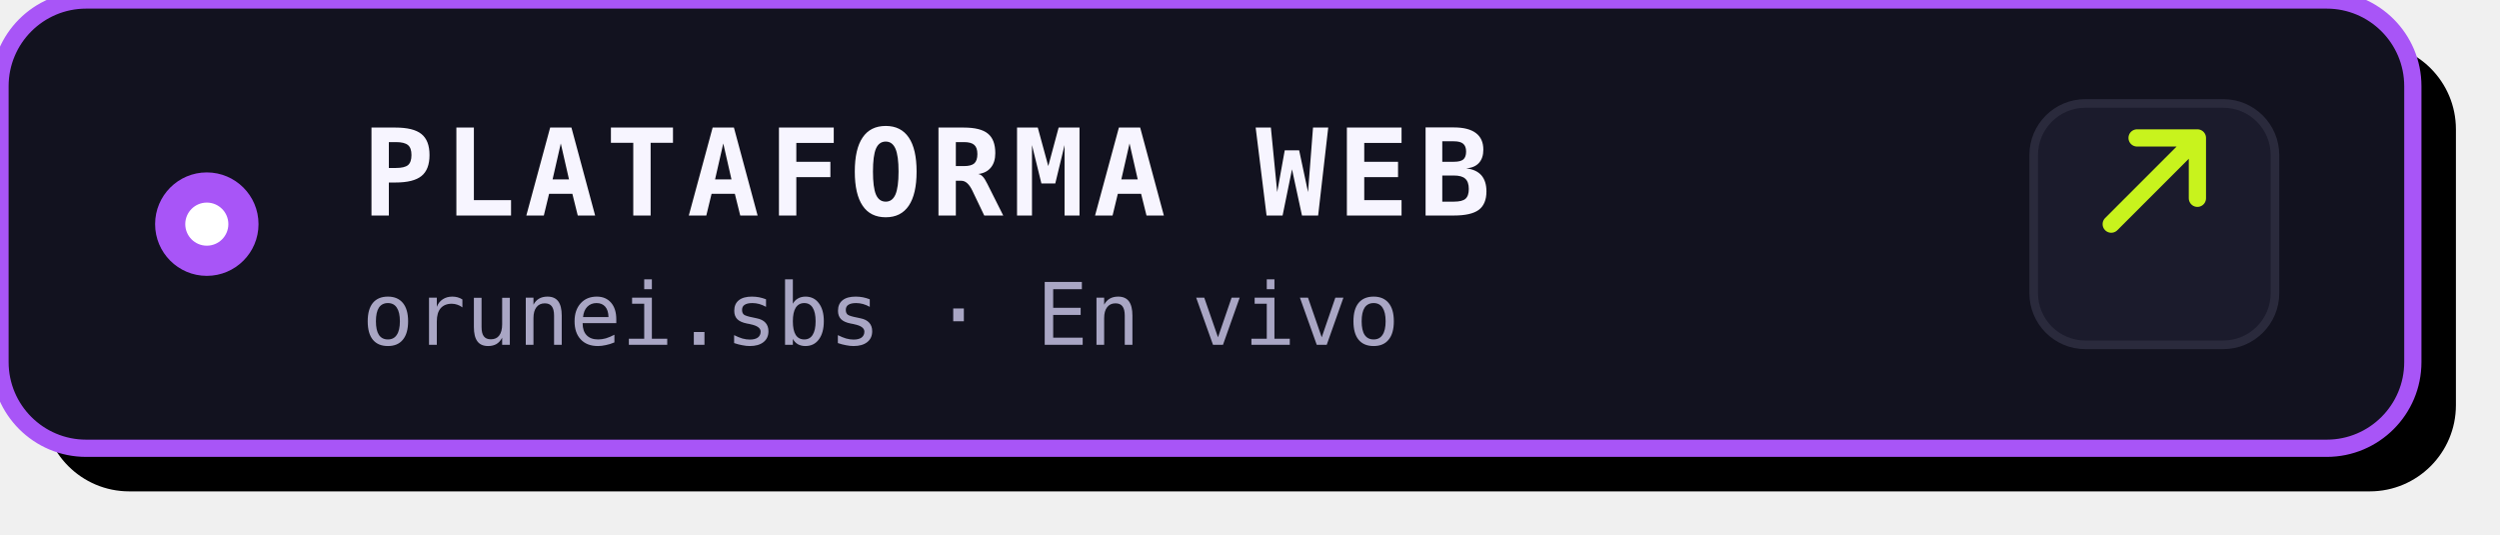
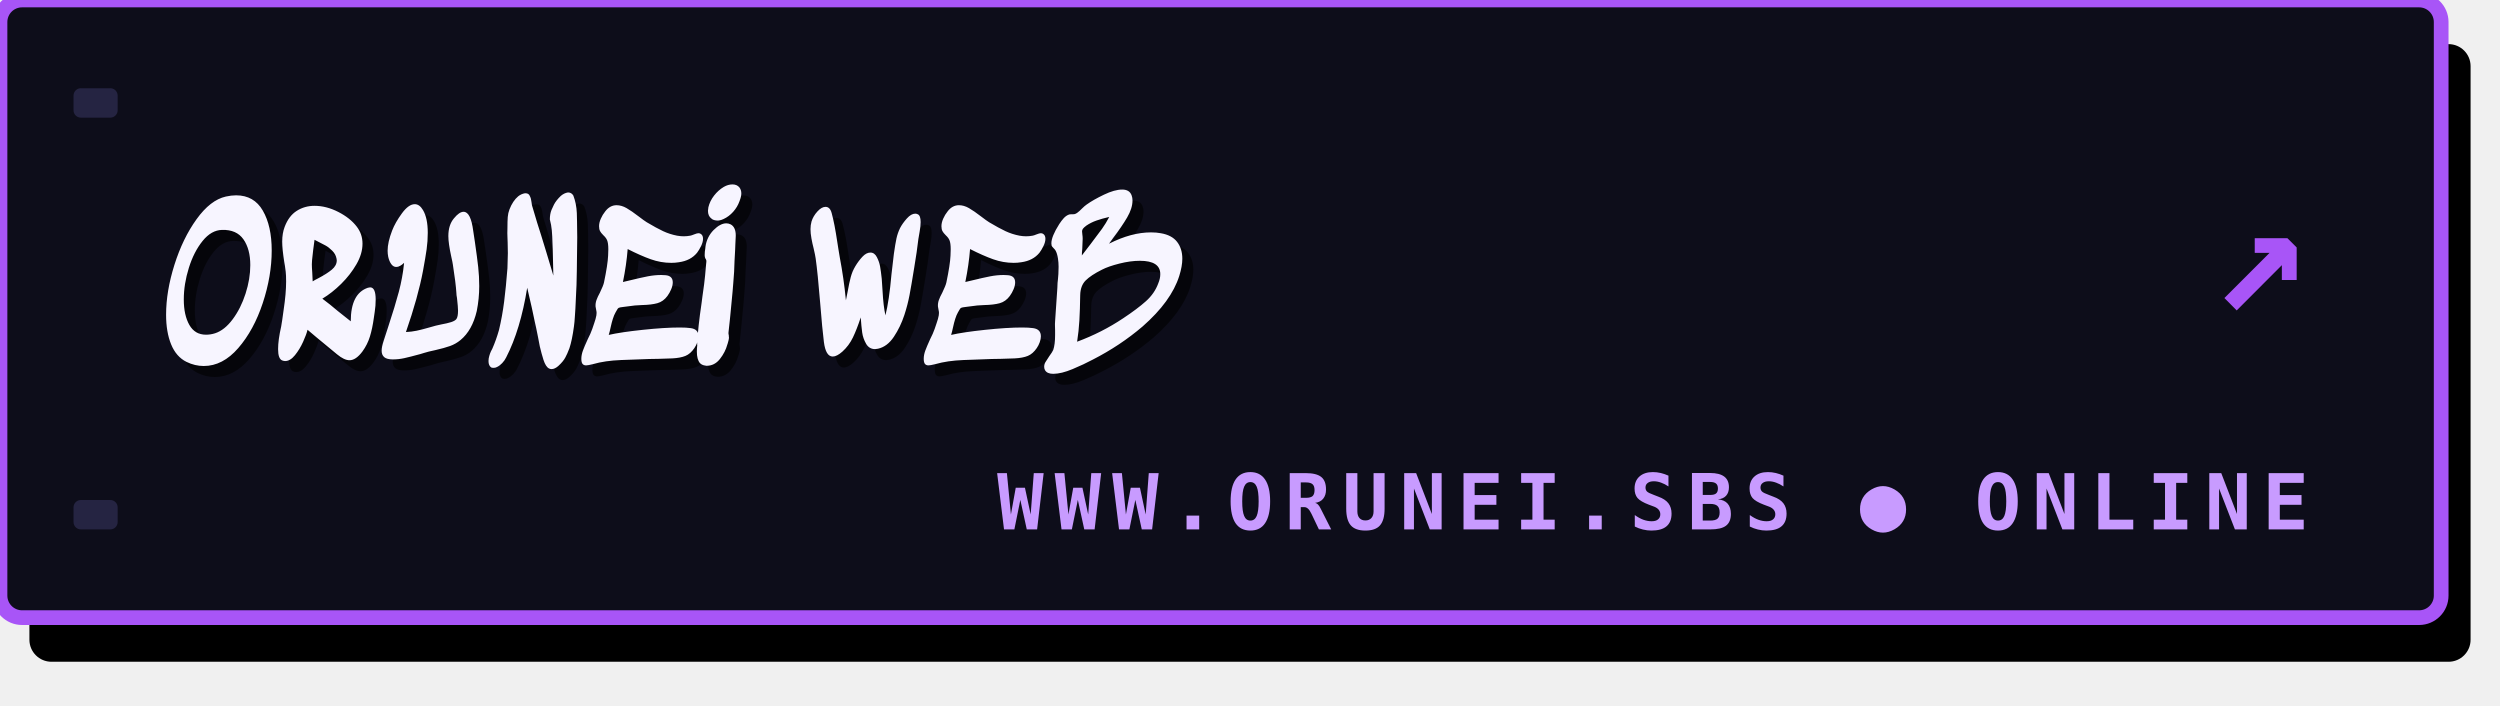
- <svg xmlns="http://www.w3.org/2000/svg" viewBox="0 0 290 62" width="290" height="62" fill="none">
-   <defs>
-     <linearGradient id="btn-web-grad" x1="0%" y1="0%" x2="100%" y2="100%">
-       <stop offset="0%" stop-color="#a855f7" />
-       <stop offset="100%" stop-color="#ff4fd8" />
-     </linearGradient>
-   </defs>
-   <style>
-     .btn-mono { font-family: ui-monospace, SFMono-Regular, Menlo, Monaco, Consolas, monospace; font-weight: 800; }
-     .btn-sub { font-family: ui-monospace, SFMono-Regular, Menlo, Monaco, Consolas, monospace; font-weight: 500; font-size: 10px; fill: #a9a6c4; }
-   </style>
-   <rect x="5" y="5" width="280" height="52" rx="10" fill="#000000" />
-   <rect x="0" y="0" width="280" height="52" rx="10" fill="#12121f" stroke="#a855f7" stroke-width="2" />
-   <circle cx="24" cy="26" r="6" fill="#a855f7" />
-   <circle cx="24" cy="26" r="2.5" fill="#ffffff" />
-   <text class="btn-mono" x="42" y="25" fill="#f7f5ff" font-size="14" letter-spacing="1">PLATAFORMA WEB</text>
-   <text class="btn-sub" x="42" y="40">orunei.sbs · En vivo</text>
-   <rect x="236" y="12" width="28" height="28" rx="6" fill="#1b1b2c" stroke="#2a2a3c" stroke-width="1" />
-   <path d="M245 26 L255 16 M248 16 L255 16 L255 23" stroke="#c8f31d" stroke-width="2" stroke-linecap="round" stroke-linejoin="round" />
+ <svg xmlns="http://www.w3.org/2000/svg" viewBox="0 0 340 96" width="340" height="96" role="img" aria-label="ORUNEI WEB">
+   <rect x="4" y="6" width="332" height="84" fill="#000" rx="3" />
+   <rect width="332" height="84" fill="#0d0d1a" stroke="#a855f7" stroke-width="2" rx="3" />
+   <rect x="10" y="12" width="6" height="4" rx="1" fill="#252442" />
+   <rect x="10" y="68" width="6" height="4" rx="1" fill="#252442" />
+   <path d="M32.108 26.564Q34.544 26.564 35.748 28.65Q36.952 30.736 36.952 34.068Q36.952 37.54 35.734 41.222Q34.516 44.904 32.402 47.34Q30.288 49.776 27.712 49.776Q26.508 49.776 25.36 49.216Q23.96 48.516 23.274 46.836Q22.588 45.156 22.588 42.804Q22.588 39.612 23.722 36.014Q24.856 32.416 26.732 29.812Q28.608 27.208 30.708 26.732Q31.464 26.564 32.108 26.564ZM24.996 40.732Q24.996 42.86 25.752 44.19Q26.508 45.52 28.02 45.52Q28.636 45.52 29.252 45.324Q30.54 44.904 31.646 43.42Q32.752 41.936 33.396 39.934Q34.04 37.932 34.04 36.056Q34.04 33.872 33.102 32.542Q32.164 31.212 30.204 31.268Q28.748 31.296 27.558 32.766Q26.368 34.236 25.682 36.434Q24.996 38.632 24.996 40.732Z M42.412 35.944Q42.412 36.364 42.468 37.092Q42.524 37.876 42.524 38.268Q42.72 38.128 43.28 37.848Q44.456 37.232 45.128 36.672Q45.8 36.112 45.8 35.412Q45.8 35.272 45.772 35.188Q45.66 34.572 45.184 34.096Q44.708 33.62 44.26 33.382Q43.812 33.144 42.776 32.612Q42.58 33.984 42.44 35.384Q42.412 35.58 42.412 35.944ZM45.828 35.888 45.912 35.748ZM45.912 35.692ZM45.94 35.384 45.968 35.552ZM50.336 39.08Q51.092 39.08 51.092 40.732Q51.092 41.6 50.966 42.384Q50.84 43.168 50.84 43.252Q50.644 44.68 50.308 45.772Q49.972 46.864 49.3 47.788Q48.404 48.992 47.536 48.992Q46.808 48.992 45.828 48.18L43.084 45.912L41.824 44.848Q41.684 45.464 41.222 46.486Q40.76 47.508 40.116 48.306Q39.472 49.104 38.772 49.104Q38.604 49.104 38.38 49.02Q37.82 48.796 37.82 47.48Q37.82 46.248 38.24 44.4L38.38 43.532Q38.408 43.252 38.576 42.132Q38.744 41.012 38.828 40.06Q38.912 39.108 38.912 38.296Q38.912 37.4 38.856 36.952Q38.744 36.028 38.66 35.636Q38.38 33.844 38.38 32.864Q38.38 31.716 38.716 30.848Q39.276 29.364 40.354 28.678Q41.432 27.992 42.776 27.992Q44.372 27.992 45.996 28.818Q47.62 29.644 48.516 30.82Q49.3 31.828 49.3 33.144Q49.3 34.516 48.474 35.944Q47.648 37.372 46.402 38.604Q45.156 39.836 43.84 40.62Q44.932 41.432 45.94 42.3Q47.116 43.252 47.704 43.7Q47.704 39.92 50.028 39.136Q50.252 39.08 50.336 39.08Z M54.9 45.996 54.816 46.192ZM64.588 32.92Q64.896 35.048 65.036 36.322Q65.176 37.596 65.176 38.912Q65.176 40.62 64.84 42.3Q64.224 44.932 62.628 46.248Q61.984 46.78 61.2 47.06Q60.416 47.34 59.184 47.62Q58.652 47.732 58.316 47.816Q57.952 47.9 57.672 47.998Q57.392 48.096 57.168 48.152Q55.74 48.544 54.97 48.712Q54.2 48.88 53.444 48.88Q52.604 48.88 52.254 48.572Q51.904 48.264 51.904 47.704Q51.904 47.172 52.184 46.332Q52.324 45.884 52.828 44.344Q53.724 41.628 54.242 39.682Q54.76 37.736 54.956 35.748Q54.368 36.308 53.892 36.308Q53.5 36.308 53.22 35.93Q52.94 35.552 52.8 34.936Q52.716 34.516 52.716 34.096Q52.716 32.948 53.332 31.352Q53.752 30.26 54.662 29.014Q55.572 27.768 56.412 27.768Q57.056 27.768 57.532 28.58Q58.176 29.672 58.176 31.66Q58.176 32.808 58.022 33.9Q57.868 34.992 57.532 36.812Q56.86 40.396 55.208 45.156Q55.936 45.128 56.678 44.974Q57.42 44.82 58.568 44.484L59.268 44.288Q59.464 44.232 60.024 44.12Q60.808 43.98 61.34 43.812Q61.872 43.644 62.068 43.392Q62.292 43.084 62.292 42.244Q62.292 41.796 62.152 40.536Q62.068 40.116 62.068 39.836Q61.984 38.492 61.592 36.0Q61.564 35.748 61.368 34.88Q60.976 33.088 60.976 32.108Q60.976 30.596 61.732 29.7Q62.46 28.804 63.048 28.804Q64.028 28.804 64.364 31.436Q64.42 31.912 64.588 32.92Z M71.392 26.284H71.476Q71.924 26.284 72.064 26.676Q72.232 26.984 72.288 27.516Q72.344 27.796 72.344 27.908Q72.736 29.28 73.058 30.302Q73.38 31.324 73.604 32.024Q73.828 32.78 74.304 34.306Q74.78 35.832 75.116 37.008Q75.228 37.372 75.256 37.484Q75.256 36.7 75.2 35.132L75.172 33.956L75.144 33.228Q75.116 32.08 75.046 31.324Q74.976 30.568 74.78 29.84Q74.78 29.112 75.004 28.552L75.34 27.824Q75.648 27.236 76.264 26.648Q76.712 26.256 77.244 26.172Q77.72 26.172 77.972 26.592Q78.392 27.684 78.448 28.972Q78.448 29.756 78.476 30.12Q78.476 31.576 78.504 32.276Q78.504 33.816 78.448 36.84Q78.448 38.38 78.28 41.404L78.252 41.992Q78.224 42.3 78.182 43.056Q78.14 43.812 78.056 44.4Q77.804 46.276 77.44 47.368Q77.132 48.18 76.88 48.628Q76.6 49.16 75.928 49.776Q75.452 50.196 75.004 50.196Q74.836 50.196 74.668 50.112Q74.22 49.888 73.912 48.936Q73.66 48.152 73.408 47.088Q73.24 46.304 73.184 45.912Q72.876 44.344 72.736 43.784Q72.428 42.216 71.7 39.136Q70.776 44.848 68.844 48.6Q68.648 49.02 68.298 49.384Q67.948 49.748 67.584 49.916Q67.388 50.028 67.136 50.028Q66.912 50.028 66.8 49.972Q66.436 49.72 66.436 49.104Q66.436 48.852 66.464 48.74Q66.604 48.04 66.912 47.508L66.968 47.396Q67.472 46.248 67.864 44.876Q68.312 43.0 68.564 41.012Q68.816 39.024 69.012 36.476Q69.068 35.076 69.068 34.432L69.04 32.976Q69.04 32.472 69.012 32.192Q69.012 31.996 68.998 31.702Q68.984 31.408 69.012 31.016Q69.012 30.064 69.054 29.518Q69.096 28.972 69.292 28.468Q69.74 27.32 70.468 26.704Q70.888 26.368 71.392 26.284Z M94.996 45.744Q94.996 46.108 94.842 46.542Q94.688 46.976 94.436 47.34Q93.904 48.124 93.218 48.404Q92.532 48.684 91.44 48.74Q89.228 48.824 88.276 48.824Q85.532 48.908 84.468 48.964Q82.284 49.048 80.632 49.524Q79.96 49.692 79.708 49.692Q79.4 49.692 79.232 49.496Q79.064 49.3 79.064 48.796Q79.064 48.264 79.274 47.69Q79.484 47.116 79.932 46.136Q80.324 45.38 80.548 44.736Q80.604 44.54 80.814 43.952Q81.024 43.364 81.108 42.888Q81.136 42.748 81.136 42.552Q81.136 42.384 81.08 42.146Q81.024 41.908 80.996 41.684Q80.968 41.236 81.122 40.802Q81.276 40.368 81.584 39.808Q82.06 38.828 82.144 38.408Q82.648 36.0 82.704 34.768L82.732 33.9Q82.732 33.06 82.564 32.668Q82.424 32.332 82.06 31.996Q81.724 31.66 81.612 31.436Q81.472 31.184 81.472 30.764Q81.472 30.288 81.71 29.742Q81.948 29.196 82.312 28.748Q82.956 27.908 83.852 27.908Q84.524 27.908 85.21 28.3Q85.896 28.692 86.876 29.448Q87.604 30.008 87.968 30.232Q89.284 31.016 90.18 31.436Q91.076 31.856 92.084 32.052Q92.56 32.136 92.98 32.136Q93.428 32.136 93.876 32.052Q94.044 32.024 94.422 31.87Q94.8 31.716 94.996 31.716Q95.192 31.716 95.332 31.828Q95.612 32.024 95.612 32.472Q95.612 32.92 95.346 33.466Q95.08 34.012 94.8 34.376Q93.932 35.44 92.336 35.664Q91.832 35.748 91.3 35.748Q89.872 35.748 88.5 35.258Q87.128 34.768 85.364 33.872Q85.196 36.028 84.72 38.352L85.672 38.128Q87.156 37.764 88.094 37.582Q89.032 37.4 89.928 37.4Q90.32 37.4 90.516 37.428Q91.496 37.512 91.496 38.408Q91.496 38.828 91.286 39.332Q91.076 39.836 90.768 40.256Q90.208 41.012 89.396 41.236Q88.584 41.46 87.296 41.488L86.344 41.544Q85.336 41.656 84.804 41.74Q84.272 41.796 84.146 41.866Q84.02 41.936 83.922 42.132Q83.824 42.328 83.712 42.496Q83.516 42.832 83.348 43.364Q83.18 43.896 83.068 44.428Q82.9 45.212 82.788 45.548Q84.356 45.184 87.366 44.862Q90.376 44.54 92.448 44.54Q93.344 44.54 93.932 44.624Q94.996 44.764 94.996 45.744Z M96.284 28.664Q96.284 28.524 96.34 28.188Q96.536 27.348 97.11 26.606Q97.684 25.864 98.44 25.416Q99.028 25.08 99.616 25.08Q100.232 25.08 100.568 25.5Q100.82 25.836 100.82 26.312Q100.82 26.732 100.568 27.376Q100.288 28.16 99.714 28.804Q99.14 29.448 98.412 29.784Q97.824 30.064 97.376 29.98Q96.956 29.924 96.76 29.728Q96.284 29.392 96.284 28.664ZM99.14 45.884Q99.14 46.08 99.07 46.332Q99 46.584 98.972 46.696L98.916 46.864Q98.636 47.9 97.908 48.824Q97.18 49.748 96.088 49.748Q95.976 49.748 95.92 49.72Q95.472 49.664 95.192 49.384Q94.772 48.88 94.772 47.816Q94.772 47.424 94.828 46.92Q94.8 46.836 94.814 46.738Q94.828 46.64 94.828 46.612Q94.912 44.624 95.416 41.208L95.528 40.34Q95.808 38.436 95.892 37.484L96.004 36.224Q96.004 36.028 96.032 35.916Q96.088 35.524 96.06 35.412Q96.032 35.384 96.032 35.342Q96.032 35.3 96.004 35.272Q95.836 35.048 95.836 34.684Q95.836 34.236 95.92 33.788Q95.948 33.704 95.948 33.508Q96.144 32.22 97.04 31.296Q97.964 30.372 98.776 30.372Q99.084 30.372 99.364 30.512Q100.064 30.876 100.064 32.052Q100.008 32.836 100.008 33.228L99.98 33.956L99.896 35.496Q99.868 36.952 99.728 38.464Q99.7 39.024 99.392 42.16L99.308 43.028L99.252 43.588L99.084 45.128Q99.056 45.24 99.07 45.31Q99.084 45.38 99.084 45.464Q99.14 45.604 99.112 45.688Z M125.208 30.204Q125.208 30.764 125.068 31.52Q124.928 32.276 124.9 32.5Q124.704 34.208 124.34 36.364Q123.948 38.8 123.696 40.13Q123.444 41.46 122.996 42.832Q122.464 44.456 121.568 45.8Q120.672 47.144 119.412 47.424Q119.132 47.48 119.02 47.48Q118.208 47.48 117.788 46.752Q117.368 46.024 117.256 45.212Q117.144 44.4 117.06 43.168Q116.528 44.792 115.996 45.898Q115.464 47.004 114.568 47.816Q113.812 48.488 113.252 48.488Q112.3 48.488 112.048 46.5Q111.824 44.736 111.544 41.208Q111.208 37.092 110.928 35.132Q110.872 34.712 110.648 33.76Q110.48 33.116 110.354 32.416Q110.228 31.716 110.228 31.156Q110.228 30.624 110.368 30.12Q110.592 29.392 111.166 28.762Q111.74 28.132 112.272 28.132Q112.888 28.132 113.112 29.0Q113.504 30.428 113.868 32.892Q113.924 33.228 114.022 33.872Q114.12 34.516 114.204 34.964Q114.764 37.904 115.044 40.844L115.268 39.724Q115.492 38.464 115.702 37.68Q115.912 36.896 116.332 36.196Q116.752 35.496 117.284 34.922Q117.816 34.348 118.376 34.348Q118.936 34.348 119.258 34.978Q119.58 35.608 119.692 36.238Q119.804 36.868 119.916 37.904Q119.972 38.464 120.028 39.584Q120.14 41.656 120.42 42.888Q120.924 40.872 121.232 37.4Q121.54 34.712 121.568 34.516Q121.764 33.144 121.918 32.43Q122.072 31.716 122.408 31.016Q122.744 30.372 123.332 29.714Q123.92 29.056 124.48 29.056Q124.648 29.056 124.816 29.14Q125.208 29.308 125.208 30.204Z M141.56 45.744Q141.56 46.108 141.406 46.542Q141.252 46.976 141 47.34Q140.468 48.124 139.782 48.404Q139.096 48.684 138.004 48.74Q135.792 48.824 134.84 48.824Q132.096 48.908 131.032 48.964Q128.848 49.048 127.196 49.524Q126.524 49.692 126.272 49.692Q125.964 49.692 125.796 49.496Q125.628 49.3 125.628 48.796Q125.628 48.264 125.838 47.69Q126.048 47.116 126.496 46.136Q126.888 45.38 127.112 44.736Q127.168 44.54 127.378 43.952Q127.588 43.364 127.672 42.888Q127.7 42.748 127.7 42.552Q127.7 42.384 127.644 42.146Q127.588 41.908 127.56 41.684Q127.532 41.236 127.686 40.802Q127.84 40.368 128.148 39.808Q128.624 38.828 128.708 38.408Q129.212 36.0 129.268 34.768L129.296 33.9Q129.296 33.06 129.128 32.668Q128.988 32.332 128.624 31.996Q128.288 31.66 128.176 31.436Q128.036 31.184 128.036 30.764Q128.036 30.288 128.274 29.742Q128.512 29.196 128.876 28.748Q129.52 27.908 130.416 27.908Q131.088 27.908 131.774 28.3Q132.46 28.692 133.44 29.448Q134.168 30.008 134.532 30.232Q135.848 31.016 136.744 31.436Q137.64 31.856 138.648 32.052Q139.124 32.136 139.544 32.136Q139.992 32.136 140.44 32.052Q140.608 32.024 140.986 31.87Q141.364 31.716 141.56 31.716Q141.756 31.716 141.896 31.828Q142.176 32.024 142.176 32.472Q142.176 32.92 141.91 33.466Q141.644 34.012 141.364 34.376Q140.496 35.44 138.9 35.664Q138.396 35.748 137.864 35.748Q136.436 35.748 135.064 35.258Q133.692 34.768 131.928 33.872Q131.76 36.028 131.284 38.352L132.236 38.128Q133.72 37.764 134.658 37.582Q135.596 37.4 136.492 37.4Q136.884 37.4 137.08 37.428Q138.06 37.512 138.06 38.408Q138.06 38.828 137.85 39.332Q137.64 39.836 137.332 40.256Q136.772 41.012 135.96 41.236Q135.148 41.46 133.86 41.488L132.908 41.544Q131.9 41.656 131.368 41.74Q130.836 41.796 130.71 41.866Q130.584 41.936 130.486 42.132Q130.388 42.328 130.276 42.496Q130.08 42.832 129.912 43.364Q129.744 43.896 129.632 44.428Q129.464 45.212 129.352 45.548Q130.92 45.184 133.93 44.862Q136.94 44.54 139.012 44.54Q139.908 44.54 140.496 44.624Q141.56 44.764 141.56 45.744Z M157.8 37.288Q157.8 35.468 155.028 35.468Q153.74 35.468 152.242 35.846Q150.744 36.224 149.876 36.672Q148.364 37.428 147.65 38.142Q146.936 38.856 146.908 40.144Q146.88 42.104 146.796 43.574Q146.712 45.044 146.488 46.472Q149.876 45.212 152.76 43.28Q154.664 42.02 155.84 40.97Q157.016 39.92 157.52 38.548Q157.8 37.876 157.8 37.288ZM147.188 33.844Q147.132 34.404 147.132 34.74L148.336 33.172Q149.344 31.856 149.876 31.114Q150.408 30.372 150.856 29.504Q149.876 29.728 149.12 29.994Q148.364 30.26 147.748 30.68Q147.412 30.932 147.286 31.1Q147.16 31.268 147.16 31.464Q147.16 31.632 147.202 31.912Q147.244 32.192 147.244 32.472Q147.244 32.892 147.188 33.844ZM160.796 35.188Q160.796 36.196 160.376 37.54Q159.284 40.984 155.392 44.4Q152.34 47.004 148.616 48.908Q147.412 49.552 145.872 50.196Q144.332 50.84 143.24 50.84Q142.4 50.84 142.12 50.336Q142.008 50.14 142.008 49.888Q142.008 49.552 142.176 49.258Q142.344 48.964 142.708 48.432Q143.128 47.872 143.24 47.592Q143.492 46.864 143.492 45.576V44.904Q143.492 44.68 143.478 44.372Q143.464 44.064 143.492 43.7Q143.716 40.676 143.8 39.164Q143.8 38.772 143.828 38.478Q143.856 38.184 143.884 37.96Q143.912 37.68 143.94 37.26Q143.968 36.84 143.968 36.28Q143.968 35.692 143.884 35.16Q143.772 34.432 143.548 34.068Q143.52 33.984 143.282 33.746Q143.044 33.508 143.016 33.396Q142.988 33.284 142.988 33.088Q142.988 32.164 144.052 30.484Q144.36 30.008 144.668 29.672Q144.976 29.336 145.34 29.196Q145.452 29.14 145.704 29.14Q145.788 29.14 145.942 29.14Q146.096 29.14 146.18 29.112Q146.488 29.0 146.81 28.692Q147.132 28.384 147.188 28.328Q147.496 28.02 147.776 27.824Q148.672 27.18 150.128 26.48Q151.584 25.78 152.62 25.78Q153.628 25.78 153.908 26.592Q154.02 26.9 154.02 27.264Q154.02 28.328 153.292 29.574Q152.564 30.82 151.388 32.36Q151.22 32.612 150.828 33.144Q153.852 31.604 156.54 31.604Q157.268 31.604 157.856 31.716Q159.368 31.968 160.082 32.892Q160.796 33.816 160.796 35.188Z" fill="#000" transform="translate(1.5 1.5)" opacity="0.6" />
+   <path d="M32.108 26.564Q34.544 26.564 35.748 28.65Q36.952 30.736 36.952 34.068Q36.952 37.54 35.734 41.222Q34.516 44.904 32.402 47.34Q30.288 49.776 27.712 49.776Q26.508 49.776 25.36 49.216Q23.96 48.516 23.274 46.836Q22.588 45.156 22.588 42.804Q22.588 39.612 23.722 36.014Q24.856 32.416 26.732 29.812Q28.608 27.208 30.708 26.732Q31.464 26.564 32.108 26.564ZM24.996 40.732Q24.996 42.86 25.752 44.19Q26.508 45.52 28.02 45.52Q28.636 45.52 29.252 45.324Q30.54 44.904 31.646 43.42Q32.752 41.936 33.396 39.934Q34.04 37.932 34.04 36.056Q34.04 33.872 33.102 32.542Q32.164 31.212 30.204 31.268Q28.748 31.296 27.558 32.766Q26.368 34.236 25.682 36.434Q24.996 38.632 24.996 40.732Z M42.412 35.944Q42.412 36.364 42.468 37.092Q42.524 37.876 42.524 38.268Q42.72 38.128 43.28 37.848Q44.456 37.232 45.128 36.672Q45.8 36.112 45.8 35.412Q45.8 35.272 45.772 35.188Q45.66 34.572 45.184 34.096Q44.708 33.62 44.26 33.382Q43.812 33.144 42.776 32.612Q42.58 33.984 42.44 35.384Q42.412 35.58 42.412 35.944ZM45.828 35.888 45.912 35.748ZM45.912 35.692ZM45.94 35.384 45.968 35.552ZM50.336 39.08Q51.092 39.08 51.092 40.732Q51.092 41.6 50.966 42.384Q50.84 43.168 50.84 43.252Q50.644 44.68 50.308 45.772Q49.972 46.864 49.3 47.788Q48.404 48.992 47.536 48.992Q46.808 48.992 45.828 48.18L43.084 45.912L41.824 44.848Q41.684 45.464 41.222 46.486Q40.76 47.508 40.116 48.306Q39.472 49.104 38.772 49.104Q38.604 49.104 38.38 49.02Q37.82 48.796 37.82 47.48Q37.82 46.248 38.24 44.4L38.38 43.532Q38.408 43.252 38.576 42.132Q38.744 41.012 38.828 40.06Q38.912 39.108 38.912 38.296Q38.912 37.4 38.856 36.952Q38.744 36.028 38.66 35.636Q38.38 33.844 38.38 32.864Q38.38 31.716 38.716 30.848Q39.276 29.364 40.354 28.678Q41.432 27.992 42.776 27.992Q44.372 27.992 45.996 28.818Q47.62 29.644 48.516 30.82Q49.3 31.828 49.3 33.144Q49.3 34.516 48.474 35.944Q47.648 37.372 46.402 38.604Q45.156 39.836 43.84 40.62Q44.932 41.432 45.94 42.3Q47.116 43.252 47.704 43.7Q47.704 39.92 50.028 39.136Q50.252 39.08 50.336 39.08Z M54.9 45.996 54.816 46.192ZM64.588 32.92Q64.896 35.048 65.036 36.322Q65.176 37.596 65.176 38.912Q65.176 40.62 64.84 42.3Q64.224 44.932 62.628 46.248Q61.984 46.78 61.2 47.06Q60.416 47.34 59.184 47.62Q58.652 47.732 58.316 47.816Q57.952 47.9 57.672 47.998Q57.392 48.096 57.168 48.152Q55.74 48.544 54.97 48.712Q54.2 48.88 53.444 48.88Q52.604 48.88 52.254 48.572Q51.904 48.264 51.904 47.704Q51.904 47.172 52.184 46.332Q52.324 45.884 52.828 44.344Q53.724 41.628 54.242 39.682Q54.76 37.736 54.956 35.748Q54.368 36.308 53.892 36.308Q53.5 36.308 53.22 35.93Q52.94 35.552 52.8 34.936Q52.716 34.516 52.716 34.096Q52.716 32.948 53.332 31.352Q53.752 30.26 54.662 29.014Q55.572 27.768 56.412 27.768Q57.056 27.768 57.532 28.58Q58.176 29.672 58.176 31.66Q58.176 32.808 58.022 33.9Q57.868 34.992 57.532 36.812Q56.86 40.396 55.208 45.156Q55.936 45.128 56.678 44.974Q57.42 44.82 58.568 44.484L59.268 44.288Q59.464 44.232 60.024 44.12Q60.808 43.98 61.34 43.812Q61.872 43.644 62.068 43.392Q62.292 43.084 62.292 42.244Q62.292 41.796 62.152 40.536Q62.068 40.116 62.068 39.836Q61.984 38.492 61.592 36.0Q61.564 35.748 61.368 34.88Q60.976 33.088 60.976 32.108Q60.976 30.596 61.732 29.7Q62.46 28.804 63.048 28.804Q64.028 28.804 64.364 31.436Q64.42 31.912 64.588 32.92Z M71.392 26.284H71.476Q71.924 26.284 72.064 26.676Q72.232 26.984 72.288 27.516Q72.344 27.796 72.344 27.908Q72.736 29.28 73.058 30.302Q73.38 31.324 73.604 32.024Q73.828 32.78 74.304 34.306Q74.78 35.832 75.116 37.008Q75.228 37.372 75.256 37.484Q75.256 36.7 75.2 35.132L75.172 33.956L75.144 33.228Q75.116 32.08 75.046 31.324Q74.976 30.568 74.78 29.84Q74.78 29.112 75.004 28.552L75.34 27.824Q75.648 27.236 76.264 26.648Q76.712 26.256 77.244 26.172Q77.72 26.172 77.972 26.592Q78.392 27.684 78.448 28.972Q78.448 29.756 78.476 30.12Q78.476 31.576 78.504 32.276Q78.504 33.816 78.448 36.84Q78.448 38.38 78.28 41.404L78.252 41.992Q78.224 42.3 78.182 43.056Q78.14 43.812 78.056 44.4Q77.804 46.276 77.44 47.368Q77.132 48.18 76.88 48.628Q76.6 49.16 75.928 49.776Q75.452 50.196 75.004 50.196Q74.836 50.196 74.668 50.112Q74.22 49.888 73.912 48.936Q73.66 48.152 73.408 47.088Q73.24 46.304 73.184 45.912Q72.876 44.344 72.736 43.784Q72.428 42.216 71.7 39.136Q70.776 44.848 68.844 48.6Q68.648 49.02 68.298 49.384Q67.948 49.748 67.584 49.916Q67.388 50.028 67.136 50.028Q66.912 50.028 66.8 49.972Q66.436 49.72 66.436 49.104Q66.436 48.852 66.464 48.74Q66.604 48.04 66.912 47.508L66.968 47.396Q67.472 46.248 67.864 44.876Q68.312 43.0 68.564 41.012Q68.816 39.024 69.012 36.476Q69.068 35.076 69.068 34.432L69.04 32.976Q69.04 32.472 69.012 32.192Q69.012 31.996 68.998 31.702Q68.984 31.408 69.012 31.016Q69.012 30.064 69.054 29.518Q69.096 28.972 69.292 28.468Q69.74 27.32 70.468 26.704Q70.888 26.368 71.392 26.284Z M94.996 45.744Q94.996 46.108 94.842 46.542Q94.688 46.976 94.436 47.34Q93.904 48.124 93.218 48.404Q92.532 48.684 91.44 48.74Q89.228 48.824 88.276 48.824Q85.532 48.908 84.468 48.964Q82.284 49.048 80.632 49.524Q79.96 49.692 79.708 49.692Q79.4 49.692 79.232 49.496Q79.064 49.3 79.064 48.796Q79.064 48.264 79.274 47.69Q79.484 47.116 79.932 46.136Q80.324 45.38 80.548 44.736Q80.604 44.54 80.814 43.952Q81.024 43.364 81.108 42.888Q81.136 42.748 81.136 42.552Q81.136 42.384 81.08 42.146Q81.024 41.908 80.996 41.684Q80.968 41.236 81.122 40.802Q81.276 40.368 81.584 39.808Q82.06 38.828 82.144 38.408Q82.648 36.0 82.704 34.768L82.732 33.9Q82.732 33.06 82.564 32.668Q82.424 32.332 82.06 31.996Q81.724 31.66 81.612 31.436Q81.472 31.184 81.472 30.764Q81.472 30.288 81.71 29.742Q81.948 29.196 82.312 28.748Q82.956 27.908 83.852 27.908Q84.524 27.908 85.21 28.3Q85.896 28.692 86.876 29.448Q87.604 30.008 87.968 30.232Q89.284 31.016 90.18 31.436Q91.076 31.856 92.084 32.052Q92.56 32.136 92.98 32.136Q93.428 32.136 93.876 32.052Q94.044 32.024 94.422 31.87Q94.8 31.716 94.996 31.716Q95.192 31.716 95.332 31.828Q95.612 32.024 95.612 32.472Q95.612 32.92 95.346 33.466Q95.08 34.012 94.8 34.376Q93.932 35.44 92.336 35.664Q91.832 35.748 91.3 35.748Q89.872 35.748 88.5 35.258Q87.128 34.768 85.364 33.872Q85.196 36.028 84.72 38.352L85.672 38.128Q87.156 37.764 88.094 37.582Q89.032 37.4 89.928 37.4Q90.32 37.4 90.516 37.428Q91.496 37.512 91.496 38.408Q91.496 38.828 91.286 39.332Q91.076 39.836 90.768 40.256Q90.208 41.012 89.396 41.236Q88.584 41.46 87.296 41.488L86.344 41.544Q85.336 41.656 84.804 41.74Q84.272 41.796 84.146 41.866Q84.02 41.936 83.922 42.132Q83.824 42.328 83.712 42.496Q83.516 42.832 83.348 43.364Q83.18 43.896 83.068 44.428Q82.9 45.212 82.788 45.548Q84.356 45.184 87.366 44.862Q90.376 44.54 92.448 44.54Q93.344 44.54 93.932 44.624Q94.996 44.764 94.996 45.744Z M96.284 28.664Q96.284 28.524 96.34 28.188Q96.536 27.348 97.11 26.606Q97.684 25.864 98.44 25.416Q99.028 25.08 99.616 25.08Q100.232 25.08 100.568 25.5Q100.82 25.836 100.82 26.312Q100.82 26.732 100.568 27.376Q100.288 28.16 99.714 28.804Q99.14 29.448 98.412 29.784Q97.824 30.064 97.376 29.98Q96.956 29.924 96.76 29.728Q96.284 29.392 96.284 28.664ZM99.14 45.884Q99.14 46.08 99.07 46.332Q99 46.584 98.972 46.696L98.916 46.864Q98.636 47.9 97.908 48.824Q97.18 49.748 96.088 49.748Q95.976 49.748 95.92 49.72Q95.472 49.664 95.192 49.384Q94.772 48.88 94.772 47.816Q94.772 47.424 94.828 46.92Q94.8 46.836 94.814 46.738Q94.828 46.64 94.828 46.612Q94.912 44.624 95.416 41.208L95.528 40.34Q95.808 38.436 95.892 37.484L96.004 36.224Q96.004 36.028 96.032 35.916Q96.088 35.524 96.06 35.412Q96.032 35.384 96.032 35.342Q96.032 35.3 96.004 35.272Q95.836 35.048 95.836 34.684Q95.836 34.236 95.92 33.788Q95.948 33.704 95.948 33.508Q96.144 32.22 97.04 31.296Q97.964 30.372 98.776 30.372Q99.084 30.372 99.364 30.512Q100.064 30.876 100.064 32.052Q100.008 32.836 100.008 33.228L99.98 33.956L99.896 35.496Q99.868 36.952 99.728 38.464Q99.7 39.024 99.392 42.16L99.308 43.028L99.252 43.588L99.084 45.128Q99.056 45.24 99.07 45.31Q99.084 45.38 99.084 45.464Q99.14 45.604 99.112 45.688Z M125.208 30.204Q125.208 30.764 125.068 31.52Q124.928 32.276 124.9 32.5Q124.704 34.208 124.34 36.364Q123.948 38.8 123.696 40.13Q123.444 41.46 122.996 42.832Q122.464 44.456 121.568 45.8Q120.672 47.144 119.412 47.424Q119.132 47.48 119.02 47.48Q118.208 47.48 117.788 46.752Q117.368 46.024 117.256 45.212Q117.144 44.4 117.06 43.168Q116.528 44.792 115.996 45.898Q115.464 47.004 114.568 47.816Q113.812 48.488 113.252 48.488Q112.3 48.488 112.048 46.5Q111.824 44.736 111.544 41.208Q111.208 37.092 110.928 35.132Q110.872 34.712 110.648 33.76Q110.48 33.116 110.354 32.416Q110.228 31.716 110.228 31.156Q110.228 30.624 110.368 30.12Q110.592 29.392 111.166 28.762Q111.74 28.132 112.272 28.132Q112.888 28.132 113.112 29.0Q113.504 30.428 113.868 32.892Q113.924 33.228 114.022 33.872Q114.12 34.516 114.204 34.964Q114.764 37.904 115.044 40.844L115.268 39.724Q115.492 38.464 115.702 37.68Q115.912 36.896 116.332 36.196Q116.752 35.496 117.284 34.922Q117.816 34.348 118.376 34.348Q118.936 34.348 119.258 34.978Q119.58 35.608 119.692 36.238Q119.804 36.868 119.916 37.904Q119.972 38.464 120.028 39.584Q120.14 41.656 120.42 42.888Q120.924 40.872 121.232 37.4Q121.54 34.712 121.568 34.516Q121.764 33.144 121.918 32.43Q122.072 31.716 122.408 31.016Q122.744 30.372 123.332 29.714Q123.92 29.056 124.48 29.056Q124.648 29.056 124.816 29.14Q125.208 29.308 125.208 30.204Z M141.56 45.744Q141.56 46.108 141.406 46.542Q141.252 46.976 141 47.34Q140.468 48.124 139.782 48.404Q139.096 48.684 138.004 48.74Q135.792 48.824 134.84 48.824Q132.096 48.908 131.032 48.964Q128.848 49.048 127.196 49.524Q126.524 49.692 126.272 49.692Q125.964 49.692 125.796 49.496Q125.628 49.3 125.628 48.796Q125.628 48.264 125.838 47.69Q126.048 47.116 126.496 46.136Q126.888 45.38 127.112 44.736Q127.168 44.54 127.378 43.952Q127.588 43.364 127.672 42.888Q127.7 42.748 127.7 42.552Q127.7 42.384 127.644 42.146Q127.588 41.908 127.56 41.684Q127.532 41.236 127.686 40.802Q127.84 40.368 128.148 39.808Q128.624 38.828 128.708 38.408Q129.212 36.0 129.268 34.768L129.296 33.9Q129.296 33.06 129.128 32.668Q128.988 32.332 128.624 31.996Q128.288 31.66 128.176 31.436Q128.036 31.184 128.036 30.764Q128.036 30.288 128.274 29.742Q128.512 29.196 128.876 28.748Q129.52 27.908 130.416 27.908Q131.088 27.908 131.774 28.3Q132.46 28.692 133.44 29.448Q134.168 30.008 134.532 30.232Q135.848 31.016 136.744 31.436Q137.64 31.856 138.648 32.052Q139.124 32.136 139.544 32.136Q139.992 32.136 140.44 32.052Q140.608 32.024 140.986 31.87Q141.364 31.716 141.56 31.716Q141.756 31.716 141.896 31.828Q142.176 32.024 142.176 32.472Q142.176 32.92 141.91 33.466Q141.644 34.012 141.364 34.376Q140.496 35.44 138.9 35.664Q138.396 35.748 137.864 35.748Q136.436 35.748 135.064 35.258Q133.692 34.768 131.928 33.872Q131.76 36.028 131.284 38.352L132.236 38.128Q133.72 37.764 134.658 37.582Q135.596 37.4 136.492 37.4Q136.884 37.4 137.08 37.428Q138.06 37.512 138.06 38.408Q138.06 38.828 137.85 39.332Q137.64 39.836 137.332 40.256Q136.772 41.012 135.96 41.236Q135.148 41.46 133.86 41.488L132.908 41.544Q131.9 41.656 131.368 41.74Q130.836 41.796 130.71 41.866Q130.584 41.936 130.486 42.132Q130.388 42.328 130.276 42.496Q130.08 42.832 129.912 43.364Q129.744 43.896 129.632 44.428Q129.464 45.212 129.352 45.548Q130.92 45.184 133.93 44.862Q136.94 44.54 139.012 44.54Q139.908 44.54 140.496 44.624Q141.56 44.764 141.56 45.744Z M157.8 37.288Q157.8 35.468 155.028 35.468Q153.74 35.468 152.242 35.846Q150.744 36.224 149.876 36.672Q148.364 37.428 147.65 38.142Q146.936 38.856 146.908 40.144Q146.88 42.104 146.796 43.574Q146.712 45.044 146.488 46.472Q149.876 45.212 152.76 43.28Q154.664 42.02 155.84 40.97Q157.016 39.92 157.52 38.548Q157.8 37.876 157.8 37.288ZM147.188 33.844Q147.132 34.404 147.132 34.74L148.336 33.172Q149.344 31.856 149.876 31.114Q150.408 30.372 150.856 29.504Q149.876 29.728 149.12 29.994Q148.364 30.26 147.748 30.68Q147.412 30.932 147.286 31.1Q147.16 31.268 147.16 31.464Q147.16 31.632 147.202 31.912Q147.244 32.192 147.244 32.472Q147.244 32.892 147.188 33.844ZM160.796 35.188Q160.796 36.196 160.376 37.54Q159.284 40.984 155.392 44.4Q152.34 47.004 148.616 48.908Q147.412 49.552 145.872 50.196Q144.332 50.84 143.24 50.84Q142.4 50.84 142.12 50.336Q142.008 50.14 142.008 49.888Q142.008 49.552 142.176 49.258Q142.344 48.964 142.708 48.432Q143.128 47.872 143.24 47.592Q143.492 46.864 143.492 45.576V44.904Q143.492 44.68 143.478 44.372Q143.464 44.064 143.492 43.7Q143.716 40.676 143.8 39.164Q143.8 38.772 143.828 38.478Q143.856 38.184 143.884 37.96Q143.912 37.68 143.94 37.26Q143.968 36.84 143.968 36.28Q143.968 35.692 143.884 35.16Q143.772 34.432 143.548 34.068Q143.52 33.984 143.282 33.746Q143.044 33.508 143.016 33.396Q142.988 33.284 142.988 33.088Q142.988 32.164 144.052 30.484Q144.36 30.008 144.668 29.672Q144.976 29.336 145.34 29.196Q145.452 29.14 145.704 29.14Q145.788 29.14 145.942 29.14Q146.096 29.14 146.18 29.112Q146.488 29.0 146.81 28.692Q147.132 28.384 147.188 28.328Q147.496 28.02 147.776 27.824Q148.672 27.18 150.128 26.48Q151.584 25.78 152.62 25.78Q153.628 25.78 153.908 26.592Q154.02 26.9 154.02 27.264Q154.02 28.328 153.292 29.574Q152.564 30.82 151.388 32.36Q151.22 32.612 150.828 33.144Q153.852 31.604 156.54 31.604Q157.268 31.604 157.856 31.716Q159.368 31.968 160.082 32.892Q160.796 33.816 160.796 35.188Z" fill="#f7f5ff" />
+   <text x="314" y="42" text-anchor="end" font-family="ui-monospace, 'JetBrains Mono', 'Cascadia Mono', Consolas, monospace" font-size="22" font-weight="700" fill="#a855f7">↗</text>
+   <text x="314" y="72" text-anchor="end" font-family="ui-monospace, 'JetBrains Mono', 'Cascadia Mono', Consolas, monospace" font-size="10.5" font-weight="700" fill="#c89bff" letter-spacing="1.5">WWW.ORUNEI.SBS   ● ONLINE</text>
</svg>
